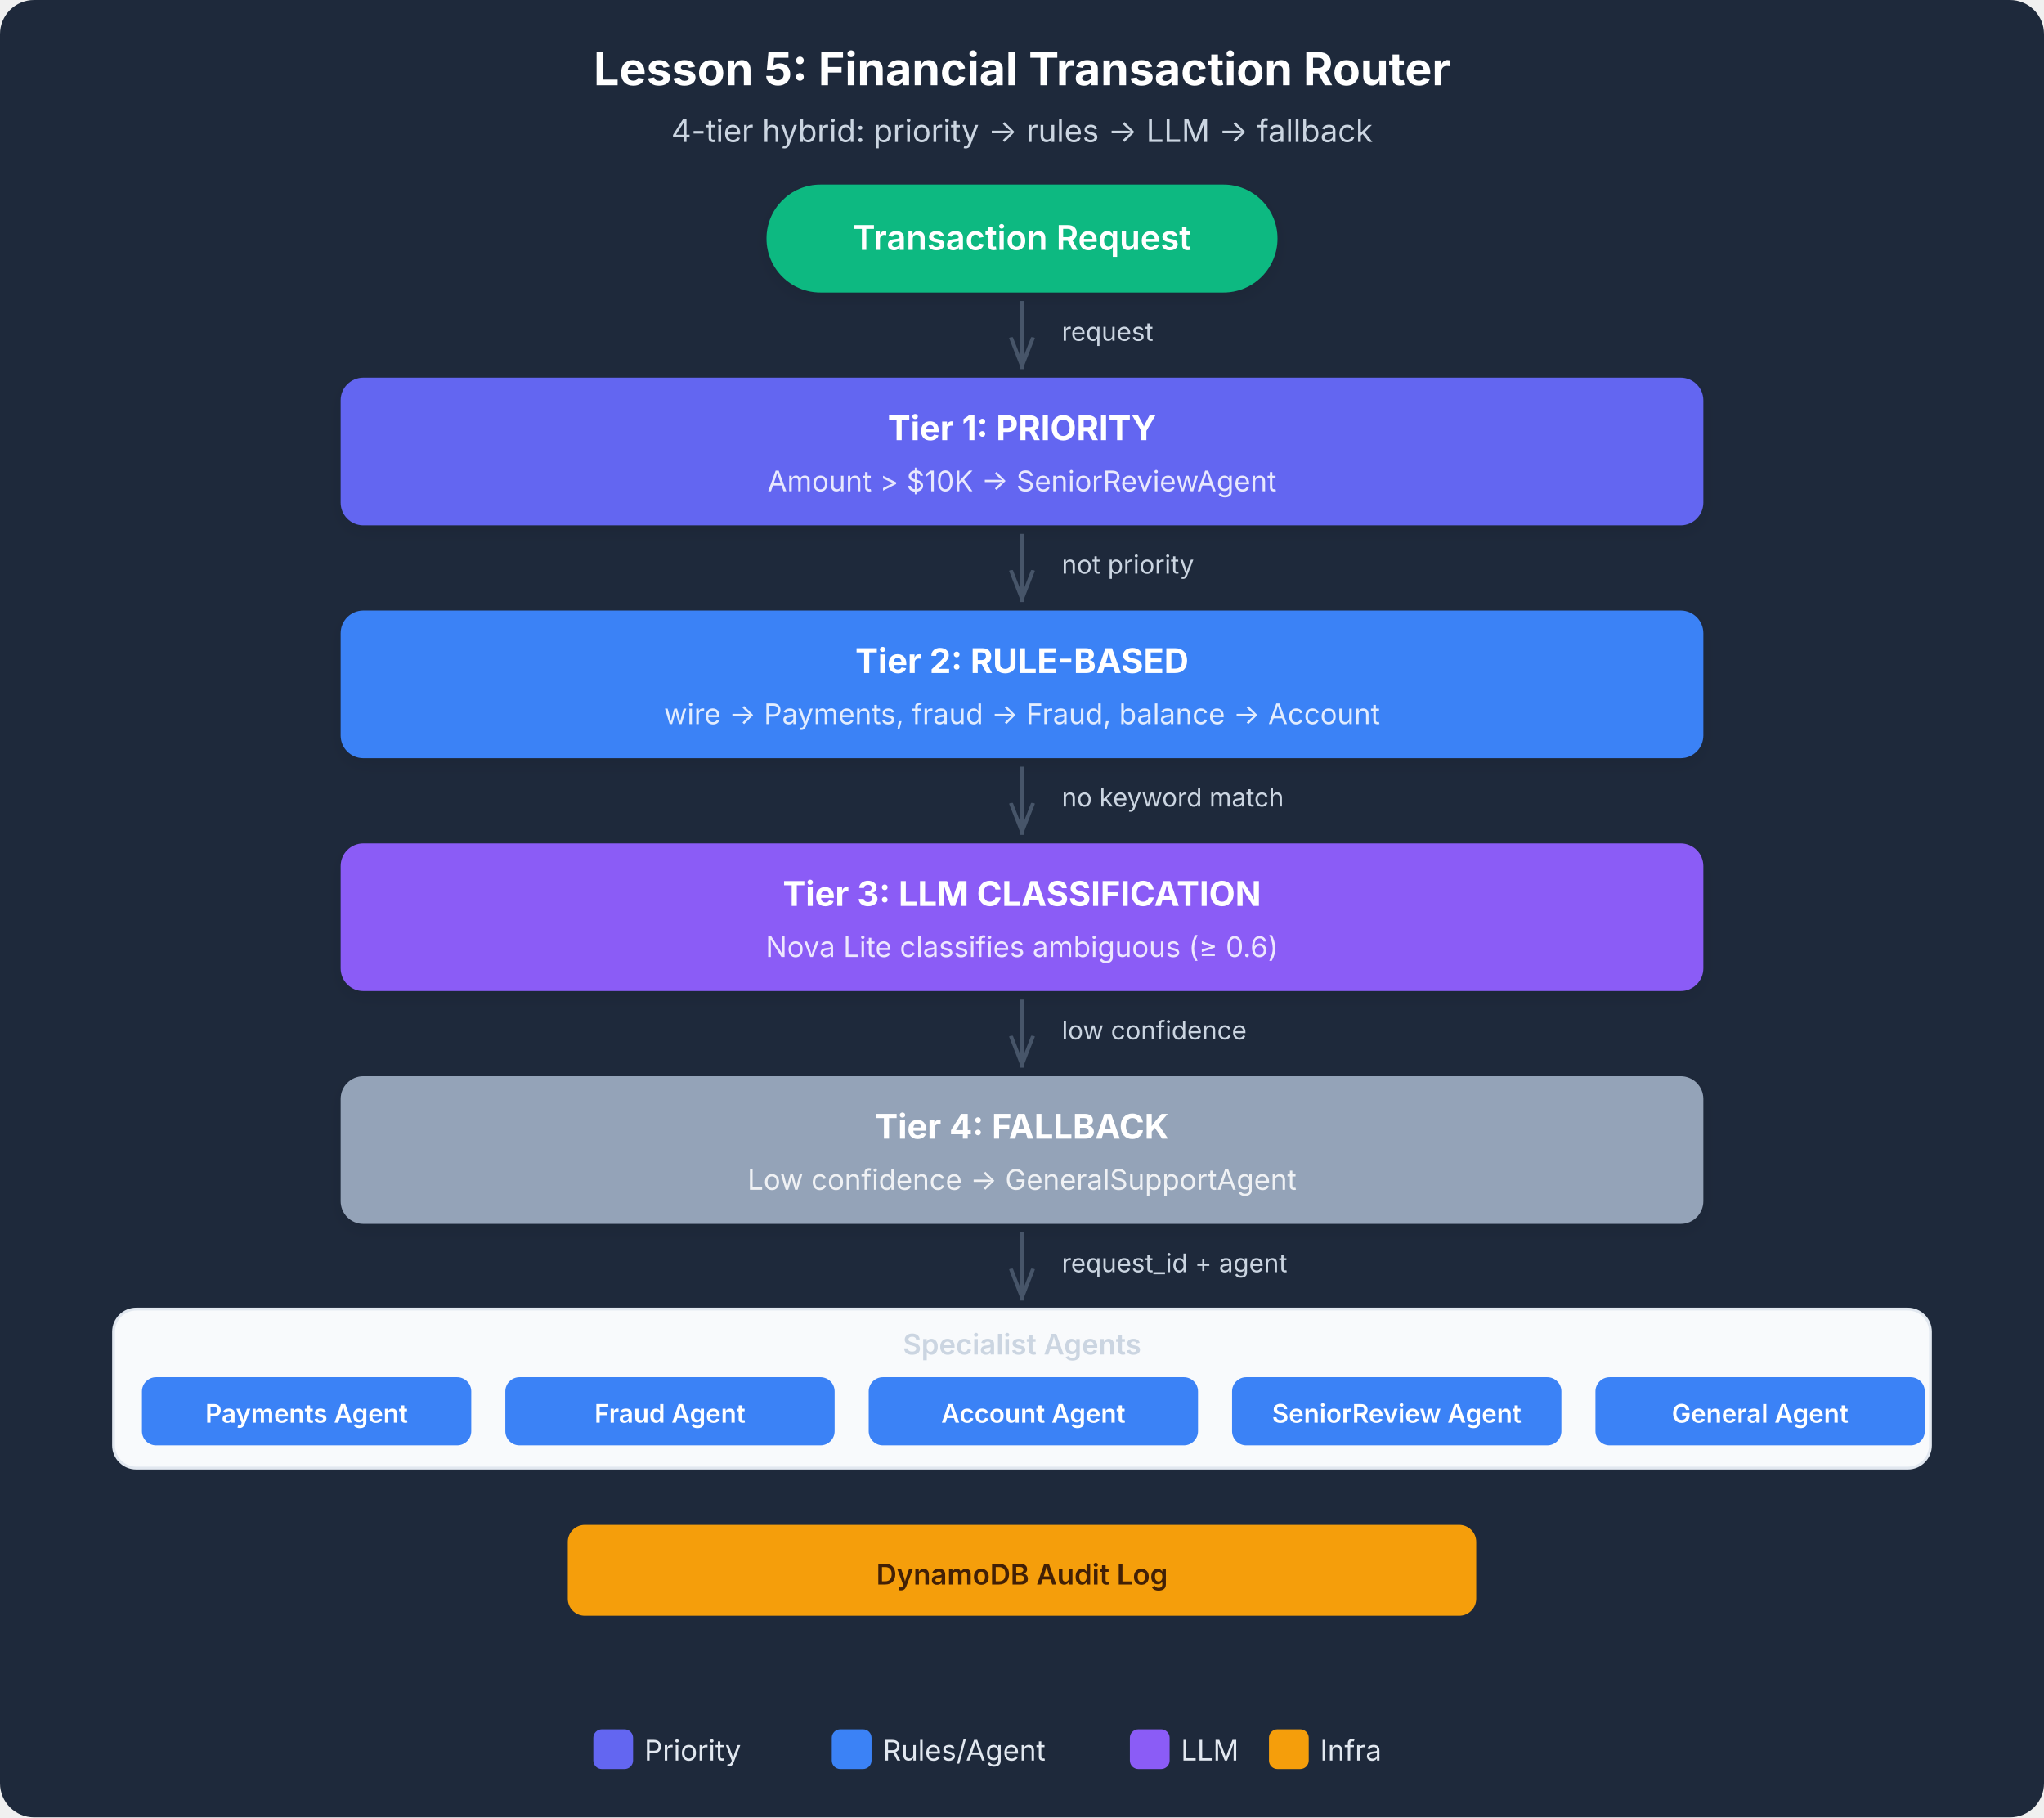
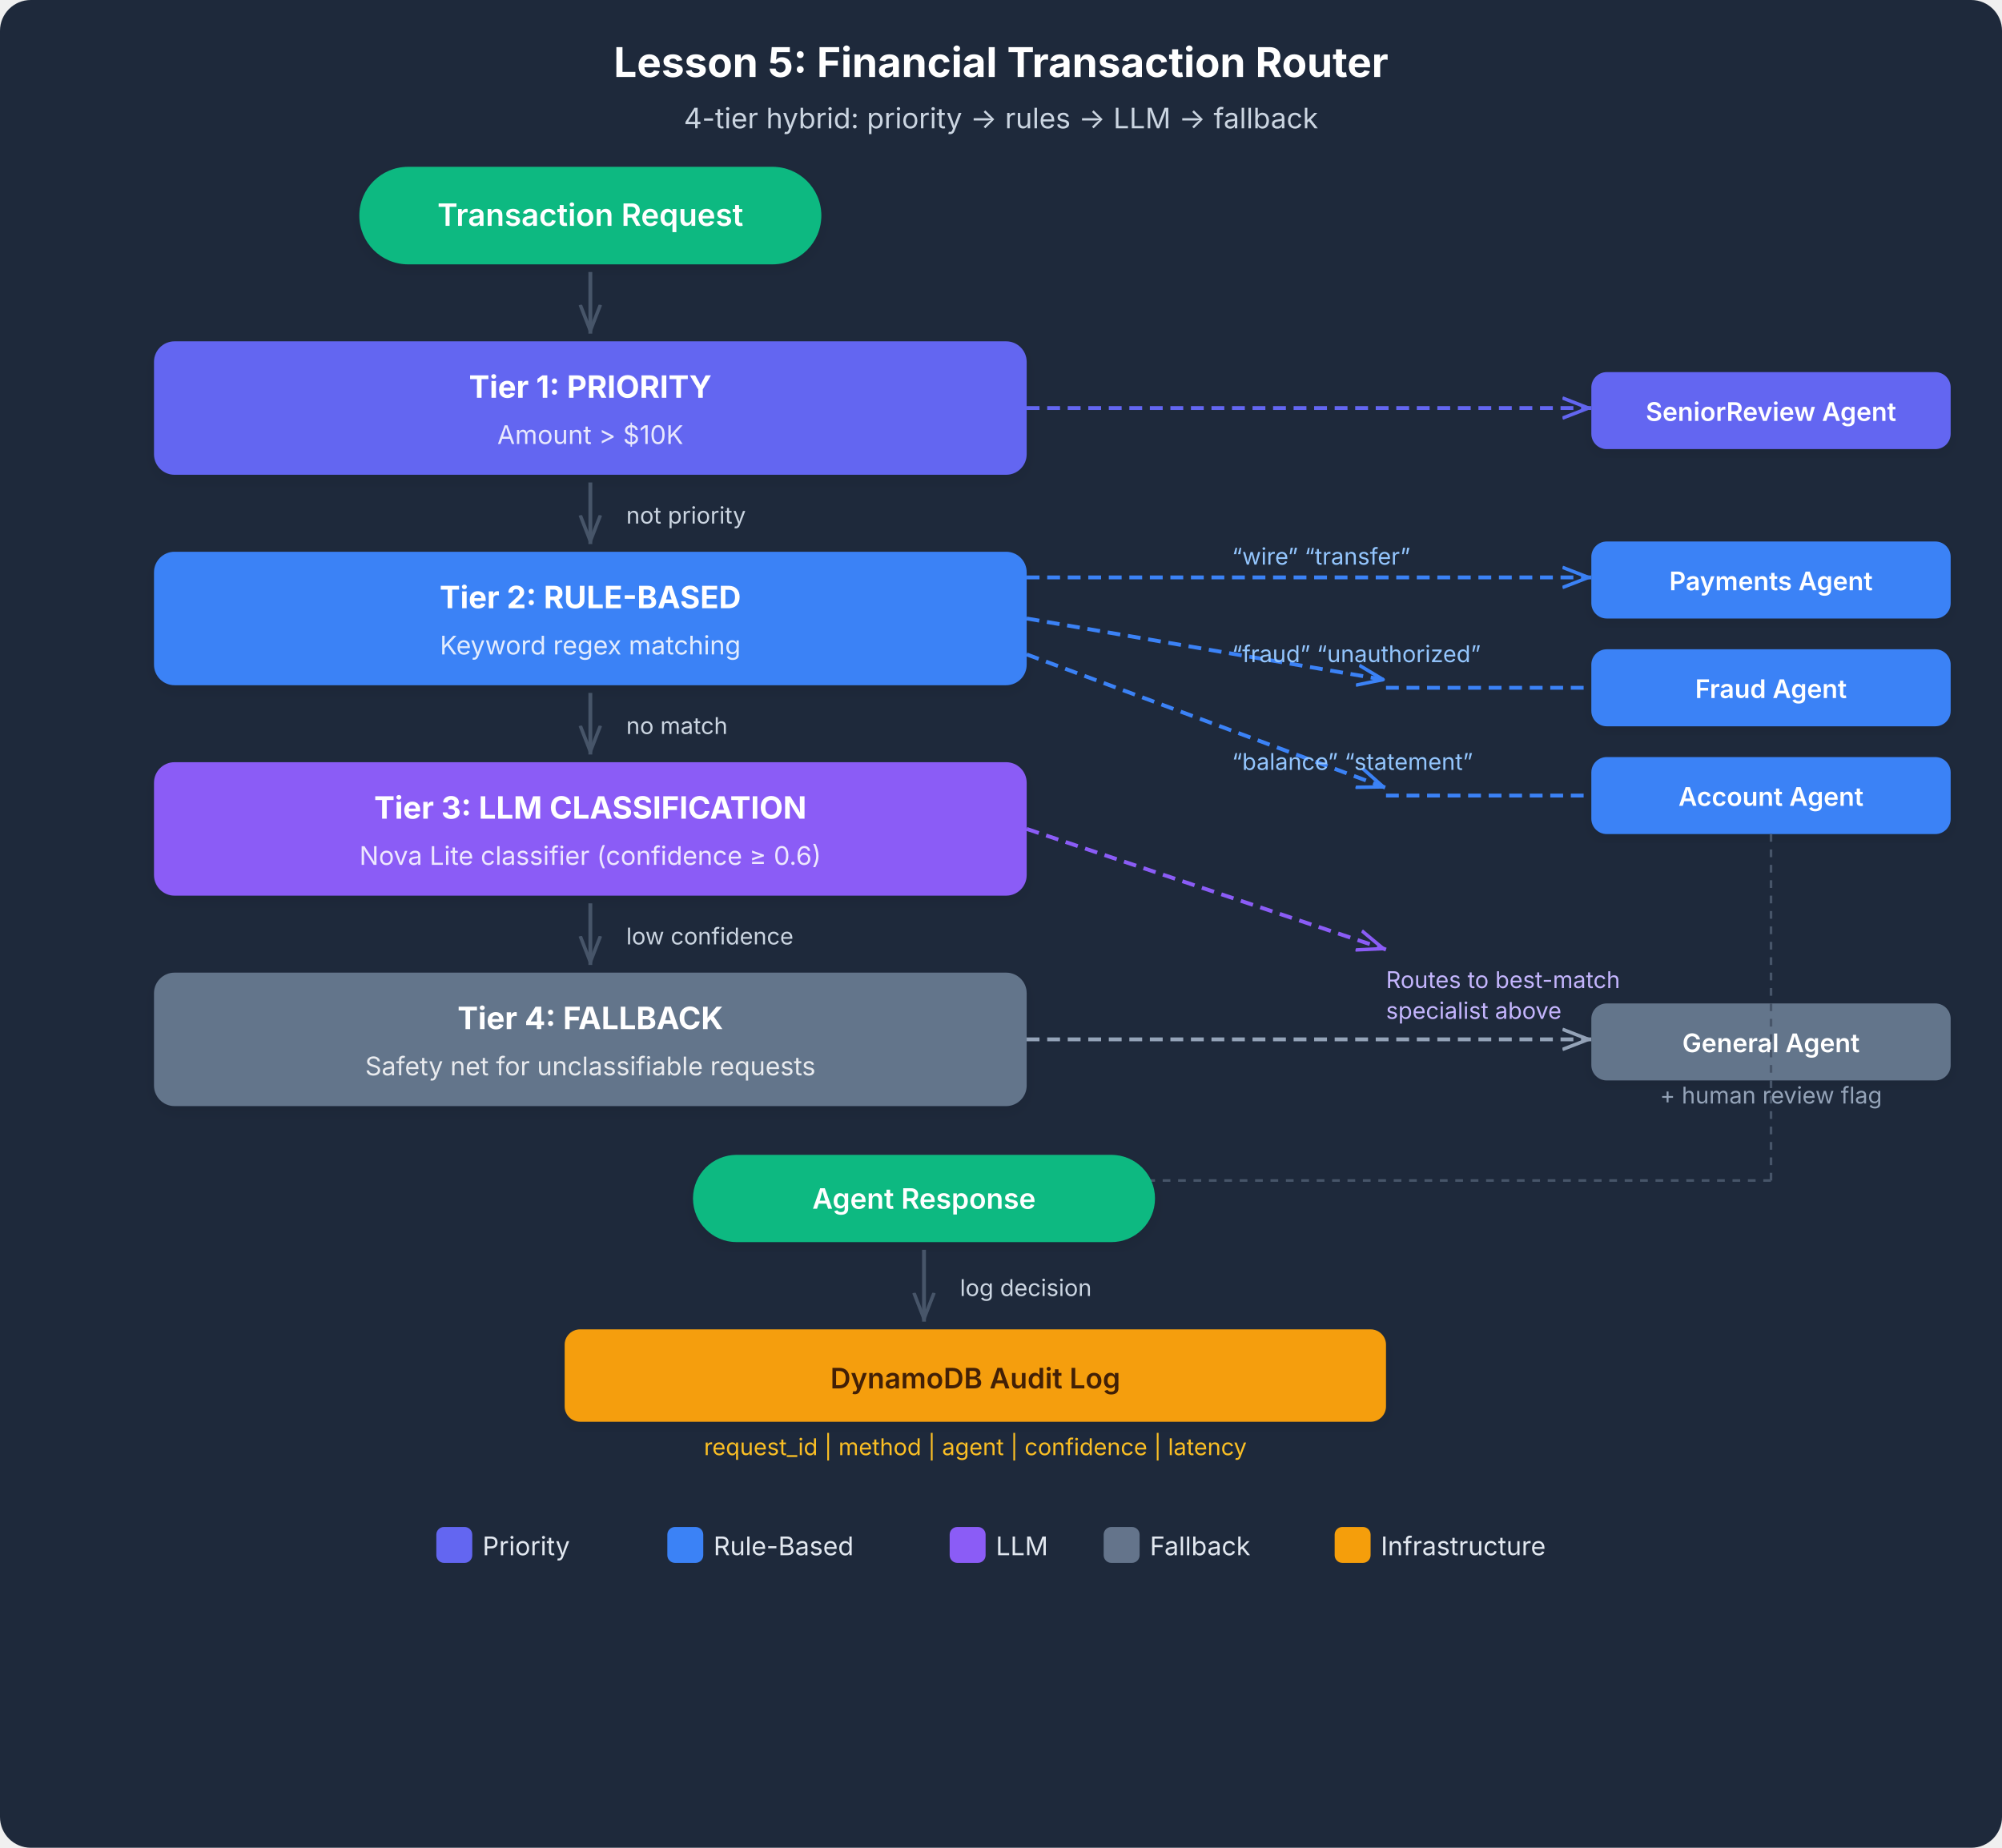
- <svg xmlns="http://www.w3.org/2000/svg" viewBox="0 0 720 640" font-family="system-ui, -apple-system, &quot;Segoe UI&quot;, sans-serif">
+ <svg xmlns="http://www.w3.org/2000/svg" viewBox="0 0 780 720" font-family="system-ui, -apple-system, &quot;Segoe UI&quot;, sans-serif">
  <defs>
    <filter id="sh" x="-4%" y="-4%" width="108%" height="116%">
      <feDropShadow dx="0" dy="2" stdDeviation="3" flood-opacity="0.08" />
    </filter>
    <marker id="a" viewBox="0 0 10 8" refX="10" refY="4" markerWidth="8" markerHeight="6" orient="auto">
      <path d="M0,0.5 L9,4 L0,7.5" fill="none" stroke="#475569" stroke-width="1.2" stroke-linejoin="round" />
    </marker>
-     <marker id="ah" viewBox="0 0 10 8" refX="10" refY="4" markerWidth="8" markerHeight="6" orient="auto">
-       <path d="M0,0.5 L9,4 L0,7.5" fill="none" stroke="#475569" stroke-width="1.2" stroke-linejoin="round" />
+     <marker id="ar" viewBox="0 0 10 8" refX="10" refY="4" markerWidth="8" markerHeight="6" orient="auto">
+       <path d="M0,0.5 L9,4 L0,7.5" fill="none" stroke="#6366f1" stroke-width="1.2" stroke-linejoin="round" />
+     </marker>
+     <marker id="ab" viewBox="0 0 10 8" refX="10" refY="4" markerWidth="8" markerHeight="6" orient="auto">
+       <path d="M0,0.5 L9,4 L0,7.5" fill="none" stroke="#3b82f6" stroke-width="1.2" stroke-linejoin="round" />
+     </marker>
+     <marker id="ap" viewBox="0 0 10 8" refX="10" refY="4" markerWidth="8" markerHeight="6" orient="auto">
+       <path d="M0,0.5 L9,4 L0,7.5" fill="none" stroke="#8b5cf6" stroke-width="1.2" stroke-linejoin="round" />
+     </marker>
+     <marker id="ag" viewBox="0 0 10 8" refX="10" refY="4" markerWidth="8" markerHeight="6" orient="auto">
+       <path d="M0,0.5 L9,4 L0,7.5" fill="none" stroke="#94a3b8" stroke-width="1.2" stroke-linejoin="round" />
    </marker>
  </defs>
-   <rect width="720" height="640" rx="12" fill="#1e293b" />
-   <text x="360" y="30" text-anchor="middle" font-size="16" font-weight="700" fill="#ffffff">Lesson 5: Financial Transaction Router</text>
-   <text x="360" y="50" text-anchor="middle" font-size="11" fill="#cbd5e1">4-tier hybrid: priority → rules → LLM → fallback</text>
-   <rect x="270" y="65" width="180" height="38" rx="19" fill="#10b981" filter="url(#sh)" />
-   <text x="360" y="88" text-anchor="middle" font-size="12" font-weight="600" fill="white">Transaction Request</text>
-   <rect x="120" y="133" width="480" height="52" rx="8" fill="#6366f1" filter="url(#sh)" />
-   <text x="360" y="155" text-anchor="middle" font-size="12" font-weight="700" fill="white">Tier 1: PRIORITY</text>
-   <text x="360" y="173" text-anchor="middle" font-size="10" fill="rgba(255,255,255,0.85)">Amount &gt; $10K → SeniorReviewAgent</text>
-   <rect x="120" y="215" width="480" height="52" rx="8" fill="#3b82f6" filter="url(#sh)" />
-   <text x="360" y="237" text-anchor="middle" font-size="12" font-weight="700" fill="white">Tier 2: RULE-BASED</text>
-   <text x="360" y="255" text-anchor="middle" font-size="10" fill="rgba(255,255,255,0.85)">wire → Payments, fraud → Fraud, balance → Account</text>
-   <rect x="120" y="297" width="480" height="52" rx="8" fill="#8b5cf6" filter="url(#sh)" />
-   <text x="360" y="319" text-anchor="middle" font-size="12" font-weight="700" fill="white">Tier 3: LLM CLASSIFICATION</text>
-   <text x="360" y="337" text-anchor="middle" font-size="10" fill="rgba(255,255,255,0.85)">Nova Lite classifies ambiguous (≥ 0.6)</text>
-   <rect x="120" y="379" width="480" height="52" rx="8" fill="#94a3b8" filter="url(#sh)" />
-   <text x="360" y="401" text-anchor="middle" font-size="12" font-weight="700" fill="white">Tier 4: FALLBACK</text>
-   <text x="360" y="419" text-anchor="middle" font-size="10" fill="rgba(255,255,255,0.85)">Low confidence → GeneralSupportAgent</text>
-   <rect x="40" y="461" width="640" height="56" rx="8" fill="#f8fafc" stroke="#e2e8f0" stroke-width="1" />
-   <text x="360" y="477" text-anchor="middle" font-size="10" font-weight="600" fill="#cbd5e1">Specialist Agents</text>
-   <rect x="50" y="485" width="116" height="24" rx="5" fill="#3b82f6" />
-   <text x="108" y="501" text-anchor="middle" font-size="9" font-weight="600" fill="white">Payments Agent</text>
-   <rect x="178" y="485" width="116" height="24" rx="5" fill="#3b82f6" />
-   <text x="236" y="501" text-anchor="middle" font-size="9" font-weight="600" fill="white">Fraud Agent</text>
-   <rect x="306" y="485" width="116" height="24" rx="5" fill="#3b82f6" />
-   <text x="364" y="501" text-anchor="middle" font-size="9" font-weight="600" fill="white">Account Agent</text>
-   <rect x="434" y="485" width="116" height="24" rx="5" fill="#3b82f6" />
-   <text x="492" y="501" text-anchor="middle" font-size="9" font-weight="600" fill="white">SeniorReview Agent</text>
-   <rect x="562" y="485" width="116" height="24" rx="5" fill="#3b82f6" />
-   <text x="620" y="501" text-anchor="middle" font-size="9" font-weight="600" fill="white">General Agent</text>
-   <rect x="200" y="537" width="320" height="32" rx="6" fill="#f59e0b" />
-   <text x="360" y="558" text-anchor="middle" font-size="10" font-weight="600" fill="#422006">DynamoDB Audit Log</text>
-   <rect x="209" y="609" width="14" height="14" rx="3" fill="#6366f1" />
-   <text x="227" y="620" font-size="10" fill="#e2e8f0">Priority</text>
-   <rect x="293" y="609" width="14" height="14" rx="3" fill="#3b82f6" />
-   <text x="311" y="620" font-size="10" fill="#e2e8f0">Rules/Agent</text>
-   <rect x="398" y="609" width="14" height="14" rx="3" fill="#8b5cf6" />
-   <text x="416" y="620" font-size="10" fill="#e2e8f0">LLM</text>
-   <rect x="447" y="609" width="14" height="14" rx="3" fill="#f59e0b" />
-   <text x="465" y="620" font-size="10" fill="#e2e8f0">Infra</text>
-   <g id="arrows">
-     <line x1="360" y1="106" x2="360" y2="130" stroke="#475569" stroke-width="1.5" marker-end="url(#a)" />
-     <text x="374" y="120" font-size="9" fill="#cbd5e1">request</text>
-     <line x1="360" y1="188" x2="360" y2="212" stroke="#475569" stroke-width="1.5" marker-end="url(#a)" />
-     <text x="374" y="202" font-size="9" fill="#cbd5e1">not priority</text>
-     <line x1="360" y1="270" x2="360" y2="294" stroke="#475569" stroke-width="1.5" marker-end="url(#a)" />
-     <text x="374" y="284" font-size="9" fill="#cbd5e1">no keyword match</text>
-     <line x1="360" y1="352" x2="360" y2="376" stroke="#475569" stroke-width="1.5" marker-end="url(#a)" />
-     <text x="374" y="366" font-size="9" fill="#cbd5e1">low confidence</text>
-     <line x1="360" y1="434" x2="360" y2="458" stroke="#475569" stroke-width="1.5" marker-end="url(#a)" />
-     <text x="374" y="448" font-size="9" fill="#cbd5e1">request_id + agent</text>
-   </g>
+   <rect width="780" height="720" rx="12" fill="#1e293b" />
+   <text x="390" y="30" text-anchor="middle" font-size="16" font-weight="700" fill="#ffffff">Lesson 5: Financial Transaction Router</text>
+   <text x="390" y="50" text-anchor="middle" font-size="11" fill="#cbd5e1">4-tier hybrid: priority → rules → LLM → fallback</text>
+   <rect x="140" y="65" width="180" height="38" rx="19" fill="#10b981" filter="url(#sh)" />
+   <text x="230" y="88" text-anchor="middle" font-size="12" font-weight="600" fill="white">Transaction Request</text>
+   <line x1="230" y1="106" x2="230" y2="130" stroke="#475569" stroke-width="1.5" marker-end="url(#a)" />
+   <rect x="60" y="133" width="340" height="52" rx="8" fill="#6366f1" filter="url(#sh)" />
+   <text x="230" y="155" text-anchor="middle" font-size="12" font-weight="700" fill="white">Tier 1: PRIORITY</text>
+   <text x="230" y="173" text-anchor="middle" font-size="10" fill="rgba(255,255,255,0.85)">Amount &gt; $10K</text>
+   <line x1="230" y1="188" x2="230" y2="212" stroke="#475569" stroke-width="1.5" marker-end="url(#a)" />
+   <text x="244" y="204" font-size="9" fill="#cbd5e1">not priority</text>
+   <line x1="400" y1="159" x2="620" y2="159" stroke="#6366f1" stroke-width="1.5" stroke-dasharray="5,3" marker-end="url(#ar)" />
+   <rect x="620" y="145" width="140" height="30" rx="6" fill="#6366f1" filter="url(#sh)" />
+   <text x="690" y="164" text-anchor="middle" font-size="10" font-weight="600" fill="white">SeniorReview Agent</text>
+   <rect x="60" y="215" width="340" height="52" rx="8" fill="#3b82f6" filter="url(#sh)" />
+   <text x="230" y="237" text-anchor="middle" font-size="12" font-weight="700" fill="white">Tier 2: RULE-BASED</text>
+   <text x="230" y="255" text-anchor="middle" font-size="10" fill="rgba(255,255,255,0.85)">Keyword regex matching</text>
+   <line x1="230" y1="270" x2="230" y2="294" stroke="#475569" stroke-width="1.5" marker-end="url(#a)" />
+   <text x="244" y="286" font-size="9" fill="#cbd5e1">no match</text>
+   <line x1="400" y1="225" x2="620" y2="225" stroke="#3b82f6" stroke-width="1.5" stroke-dasharray="5,3" marker-end="url(#ab)" />
+   <rect x="620" y="211" width="140" height="30" rx="6" fill="#3b82f6" filter="url(#sh)" />
+   <text x="690" y="230" text-anchor="middle" font-size="10" font-weight="600" fill="white">Payments Agent</text>
+   <line x1="400" y1="241" x2="540" y2="265" stroke="#3b82f6" stroke-width="1.5" stroke-dasharray="5,3" marker-end="url(#ab)" />
+   <rect x="620" y="253" width="140" height="30" rx="6" fill="#3b82f6" filter="url(#sh)" />
+   <text x="690" y="272" text-anchor="middle" font-size="10" font-weight="600" fill="white">Fraud Agent</text>
+   <line x1="540" y1="268" x2="620" y2="268" stroke="#3b82f6" stroke-width="1.5" stroke-dasharray="5,3" />
+   <line x1="400" y1="255" x2="540" y2="307" stroke="#3b82f6" stroke-width="1.5" stroke-dasharray="5,3" marker-end="url(#ab)" />
+   <rect x="620" y="295" width="140" height="30" rx="6" fill="#3b82f6" filter="url(#sh)" />
+   <text x="690" y="314" text-anchor="middle" font-size="10" font-weight="600" fill="white">Account Agent</text>
+   <line x1="540" y1="310" x2="620" y2="310" stroke="#3b82f6" stroke-width="1.5" stroke-dasharray="5,3" />
+   <text x="480" y="220" font-size="9" fill="#93c5fd">“wire” “transfer”</text>
+   <text x="480" y="258" font-size="9" fill="#93c5fd">“fraud” “unauthorized”</text>
+   <text x="480" y="300" font-size="9" fill="#93c5fd">“balance” “statement”</text>
+   <rect x="60" y="297" width="340" height="52" rx="8" fill="#8b5cf6" filter="url(#sh)" />
+   <text x="230" y="319" text-anchor="middle" font-size="12" font-weight="700" fill="white">Tier 3: LLM CLASSIFICATION</text>
+   <text x="230" y="337" text-anchor="middle" font-size="10" fill="rgba(255,255,255,0.85)">Nova Lite classifier (confidence ≥ 0.6)</text>
+   <line x1="230" y1="352" x2="230" y2="376" stroke="#475569" stroke-width="1.5" marker-end="url(#a)" />
+   <text x="244" y="368" font-size="9" fill="#cbd5e1">low confidence</text>
+   <line x1="400" y1="323" x2="540" y2="370" stroke="#8b5cf6" stroke-width="1.5" stroke-dasharray="5,3" marker-end="url(#ap)" />
+   <text x="540" y="385" font-size="9" fill="#c4b5fd">Routes to best-match</text>
+   <text x="540" y="397" font-size="9" fill="#c4b5fd">specialist above</text>
+   <rect x="60" y="379" width="340" height="52" rx="8" fill="#64748b" filter="url(#sh)" />
+   <text x="230" y="401" text-anchor="middle" font-size="12" font-weight="700" fill="white">Tier 4: FALLBACK</text>
+   <text x="230" y="419" text-anchor="middle" font-size="10" fill="rgba(255,255,255,0.85)">Safety net for unclassifiable requests</text>
+   <line x1="400" y1="405" x2="620" y2="405" stroke="#94a3b8" stroke-width="1.5" stroke-dasharray="5,3" marker-end="url(#ag)" />
+   <rect x="620" y="391" width="140" height="30" rx="6" fill="#64748b" filter="url(#sh)" />
+   <text x="690" y="410" text-anchor="middle" font-size="10" font-weight="600" fill="white">General Agent</text>
+   <text x="690" y="430" text-anchor="middle" font-size="9" fill="#94a3b8">+ human review flag</text>
+   <line x1="690" y1="325" x2="690" y2="460" stroke="#475569" stroke-width="1" stroke-dasharray="3,3" />
+   <line x1="690" y1="460" x2="390" y2="460" stroke="#475569" stroke-width="1" stroke-dasharray="3,3" marker-end="url(#a)" />
+   <rect x="270" y="450" width="180" height="34" rx="17" fill="#10b981" filter="url(#sh)" />
+   <text x="360" y="471" text-anchor="middle" font-size="11" font-weight="600" fill="white">Agent Response</text>
+   <line x1="360" y1="487" x2="360" y2="515" stroke="#475569" stroke-width="1.5" marker-end="url(#a)" />
+   <text x="374" y="505" font-size="9" fill="#cbd5e1">log decision</text>
+   <rect x="220" y="518" width="320" height="36" rx="6" fill="#f59e0b" filter="url(#sh)" />
+   <text x="380" y="541" text-anchor="middle" font-size="11" font-weight="600" fill="#422006">DynamoDB Audit Log</text>
+   <text x="380" y="567" text-anchor="middle" font-size="9" fill="#fbbf24">request_id | method | agent | confidence | latency</text>
+   <rect x="170" y="595" width="14" height="14" rx="3" fill="#6366f1" />
+   <text x="188" y="606" font-size="10" fill="#e2e8f0">Priority</text>
+   <rect x="260" y="595" width="14" height="14" rx="3" fill="#3b82f6" />
+   <text x="278" y="606" font-size="10" fill="#e2e8f0">Rule-Based</text>
+   <rect x="370" y="595" width="14" height="14" rx="3" fill="#8b5cf6" />
+   <text x="388" y="606" font-size="10" fill="#e2e8f0">LLM</text>
+   <rect x="430" y="595" width="14" height="14" rx="3" fill="#64748b" />
+   <text x="448" y="606" font-size="10" fill="#e2e8f0">Fallback</text>
+   <rect x="520" y="595" width="14" height="14" rx="3" fill="#f59e0b" />
+   <text x="538" y="606" font-size="10" fill="#e2e8f0">Infrastructure</text>
</svg>
